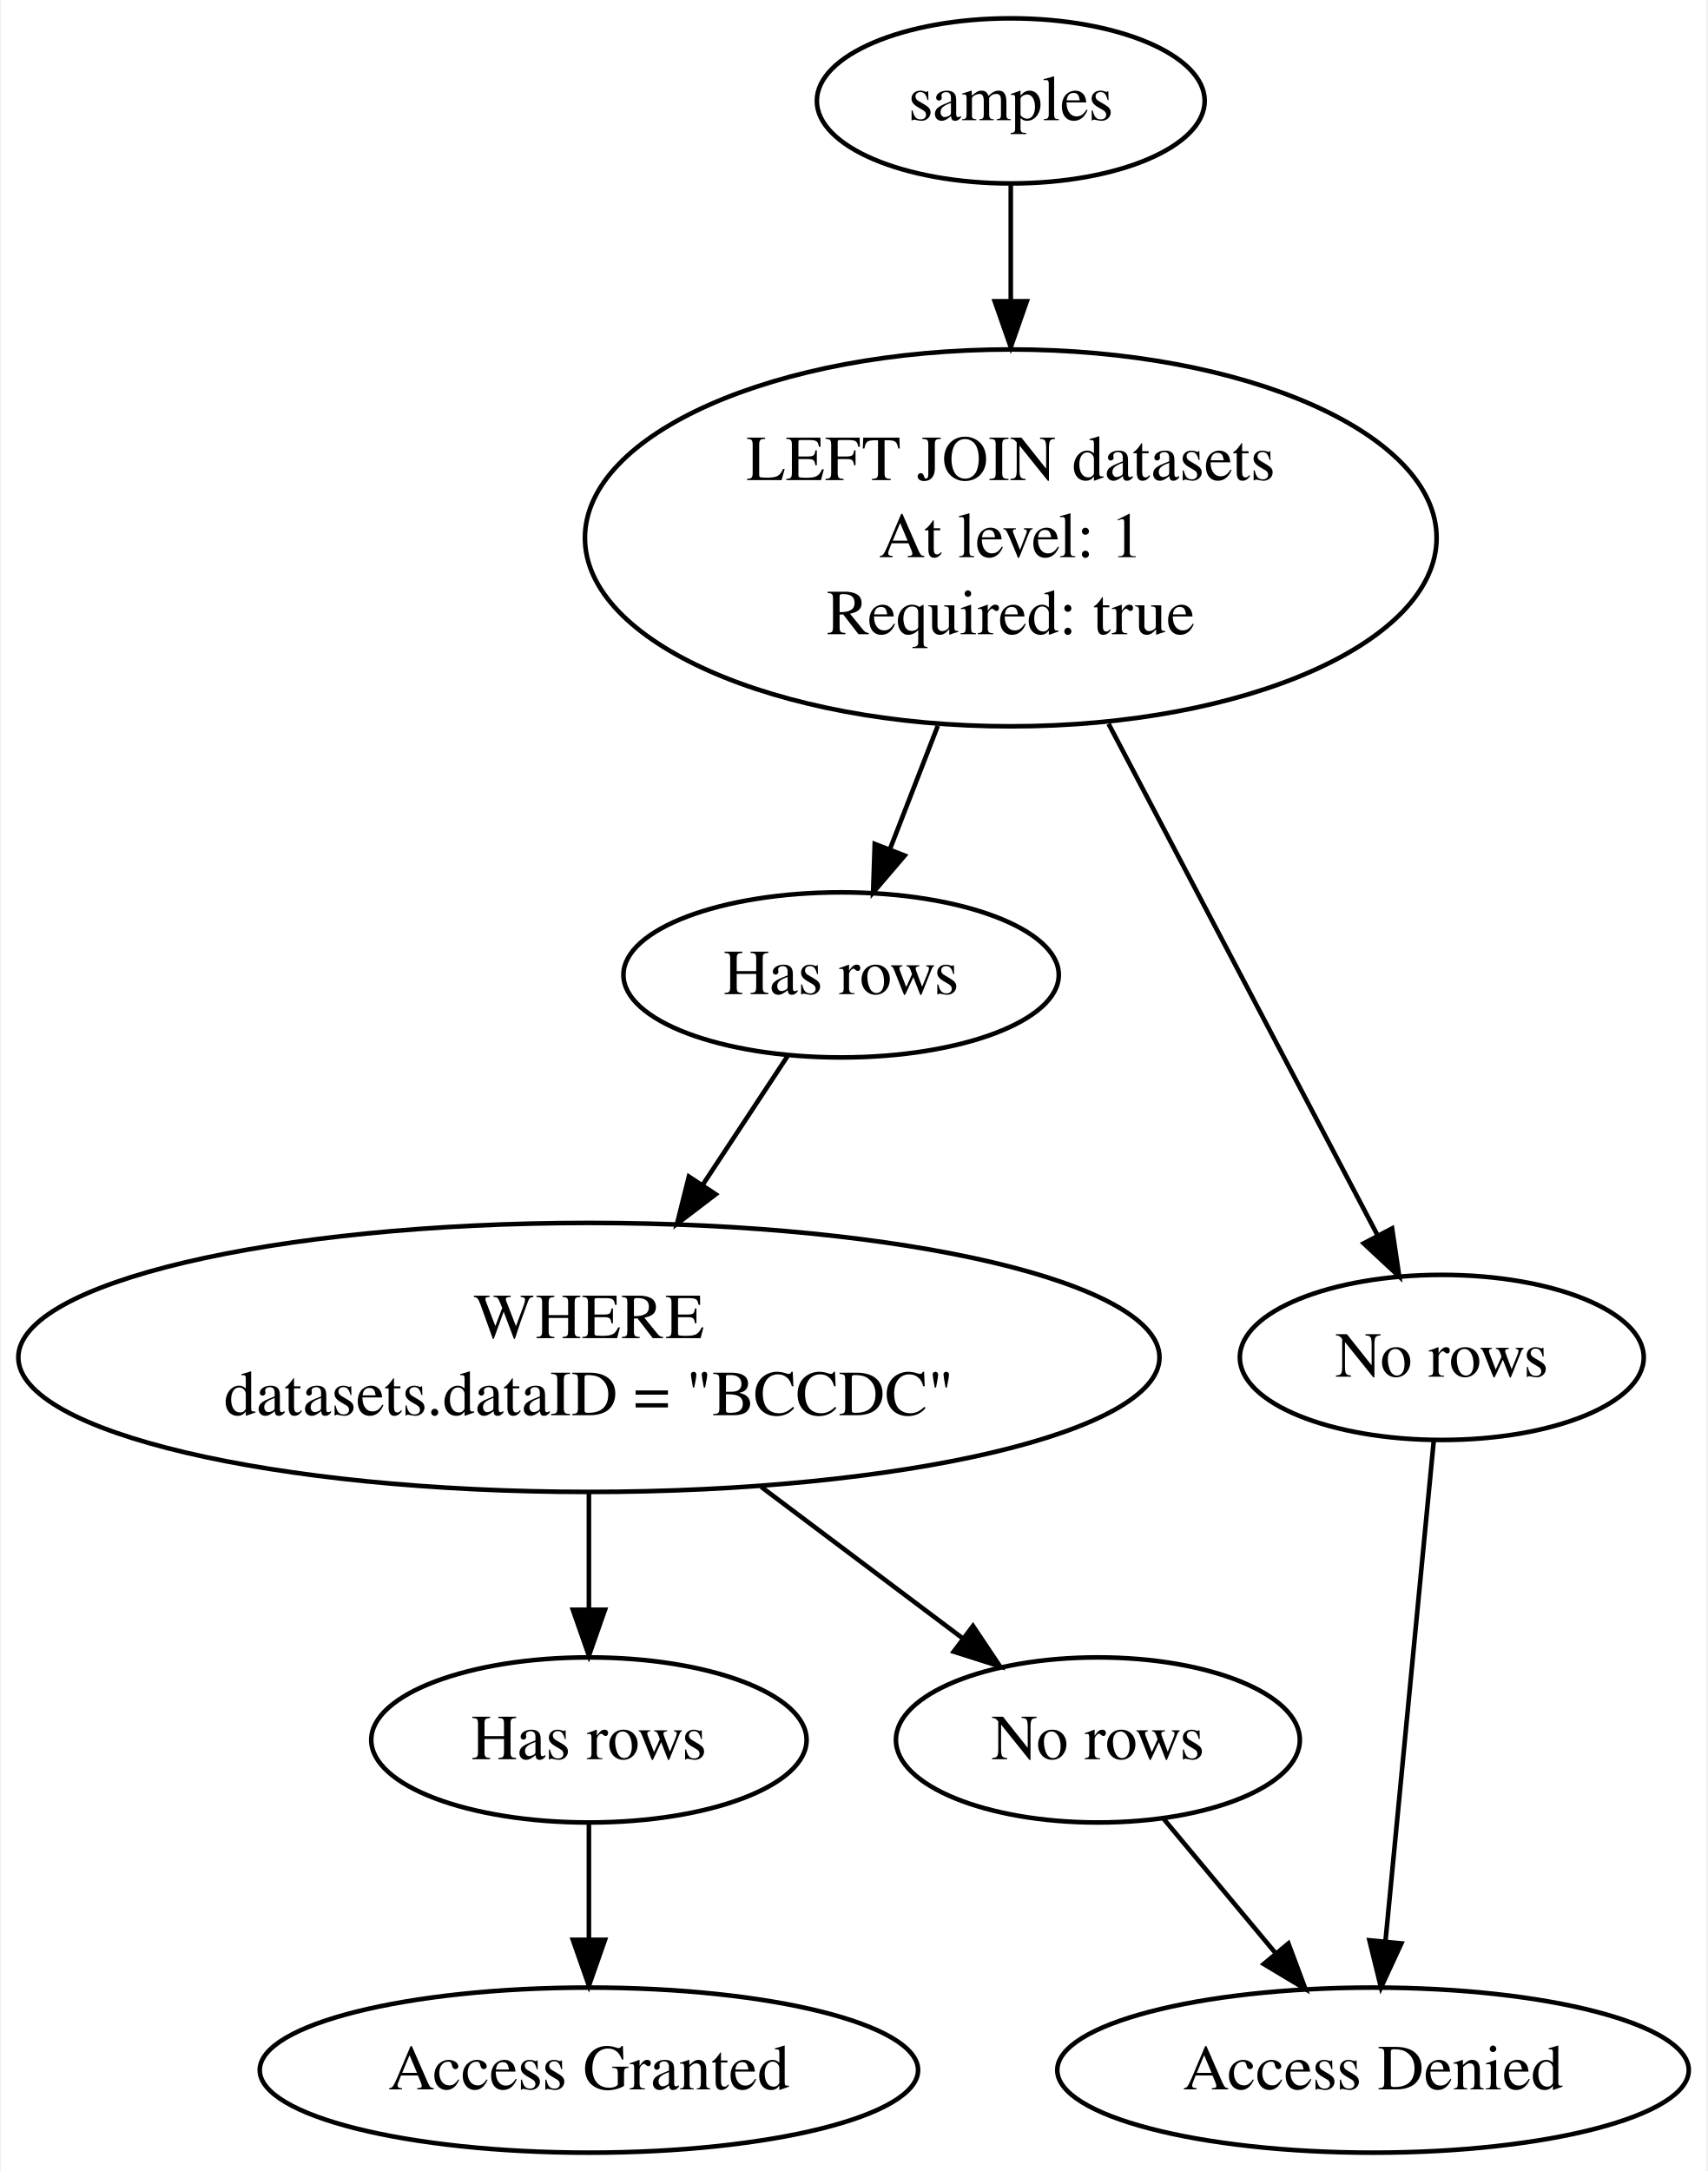
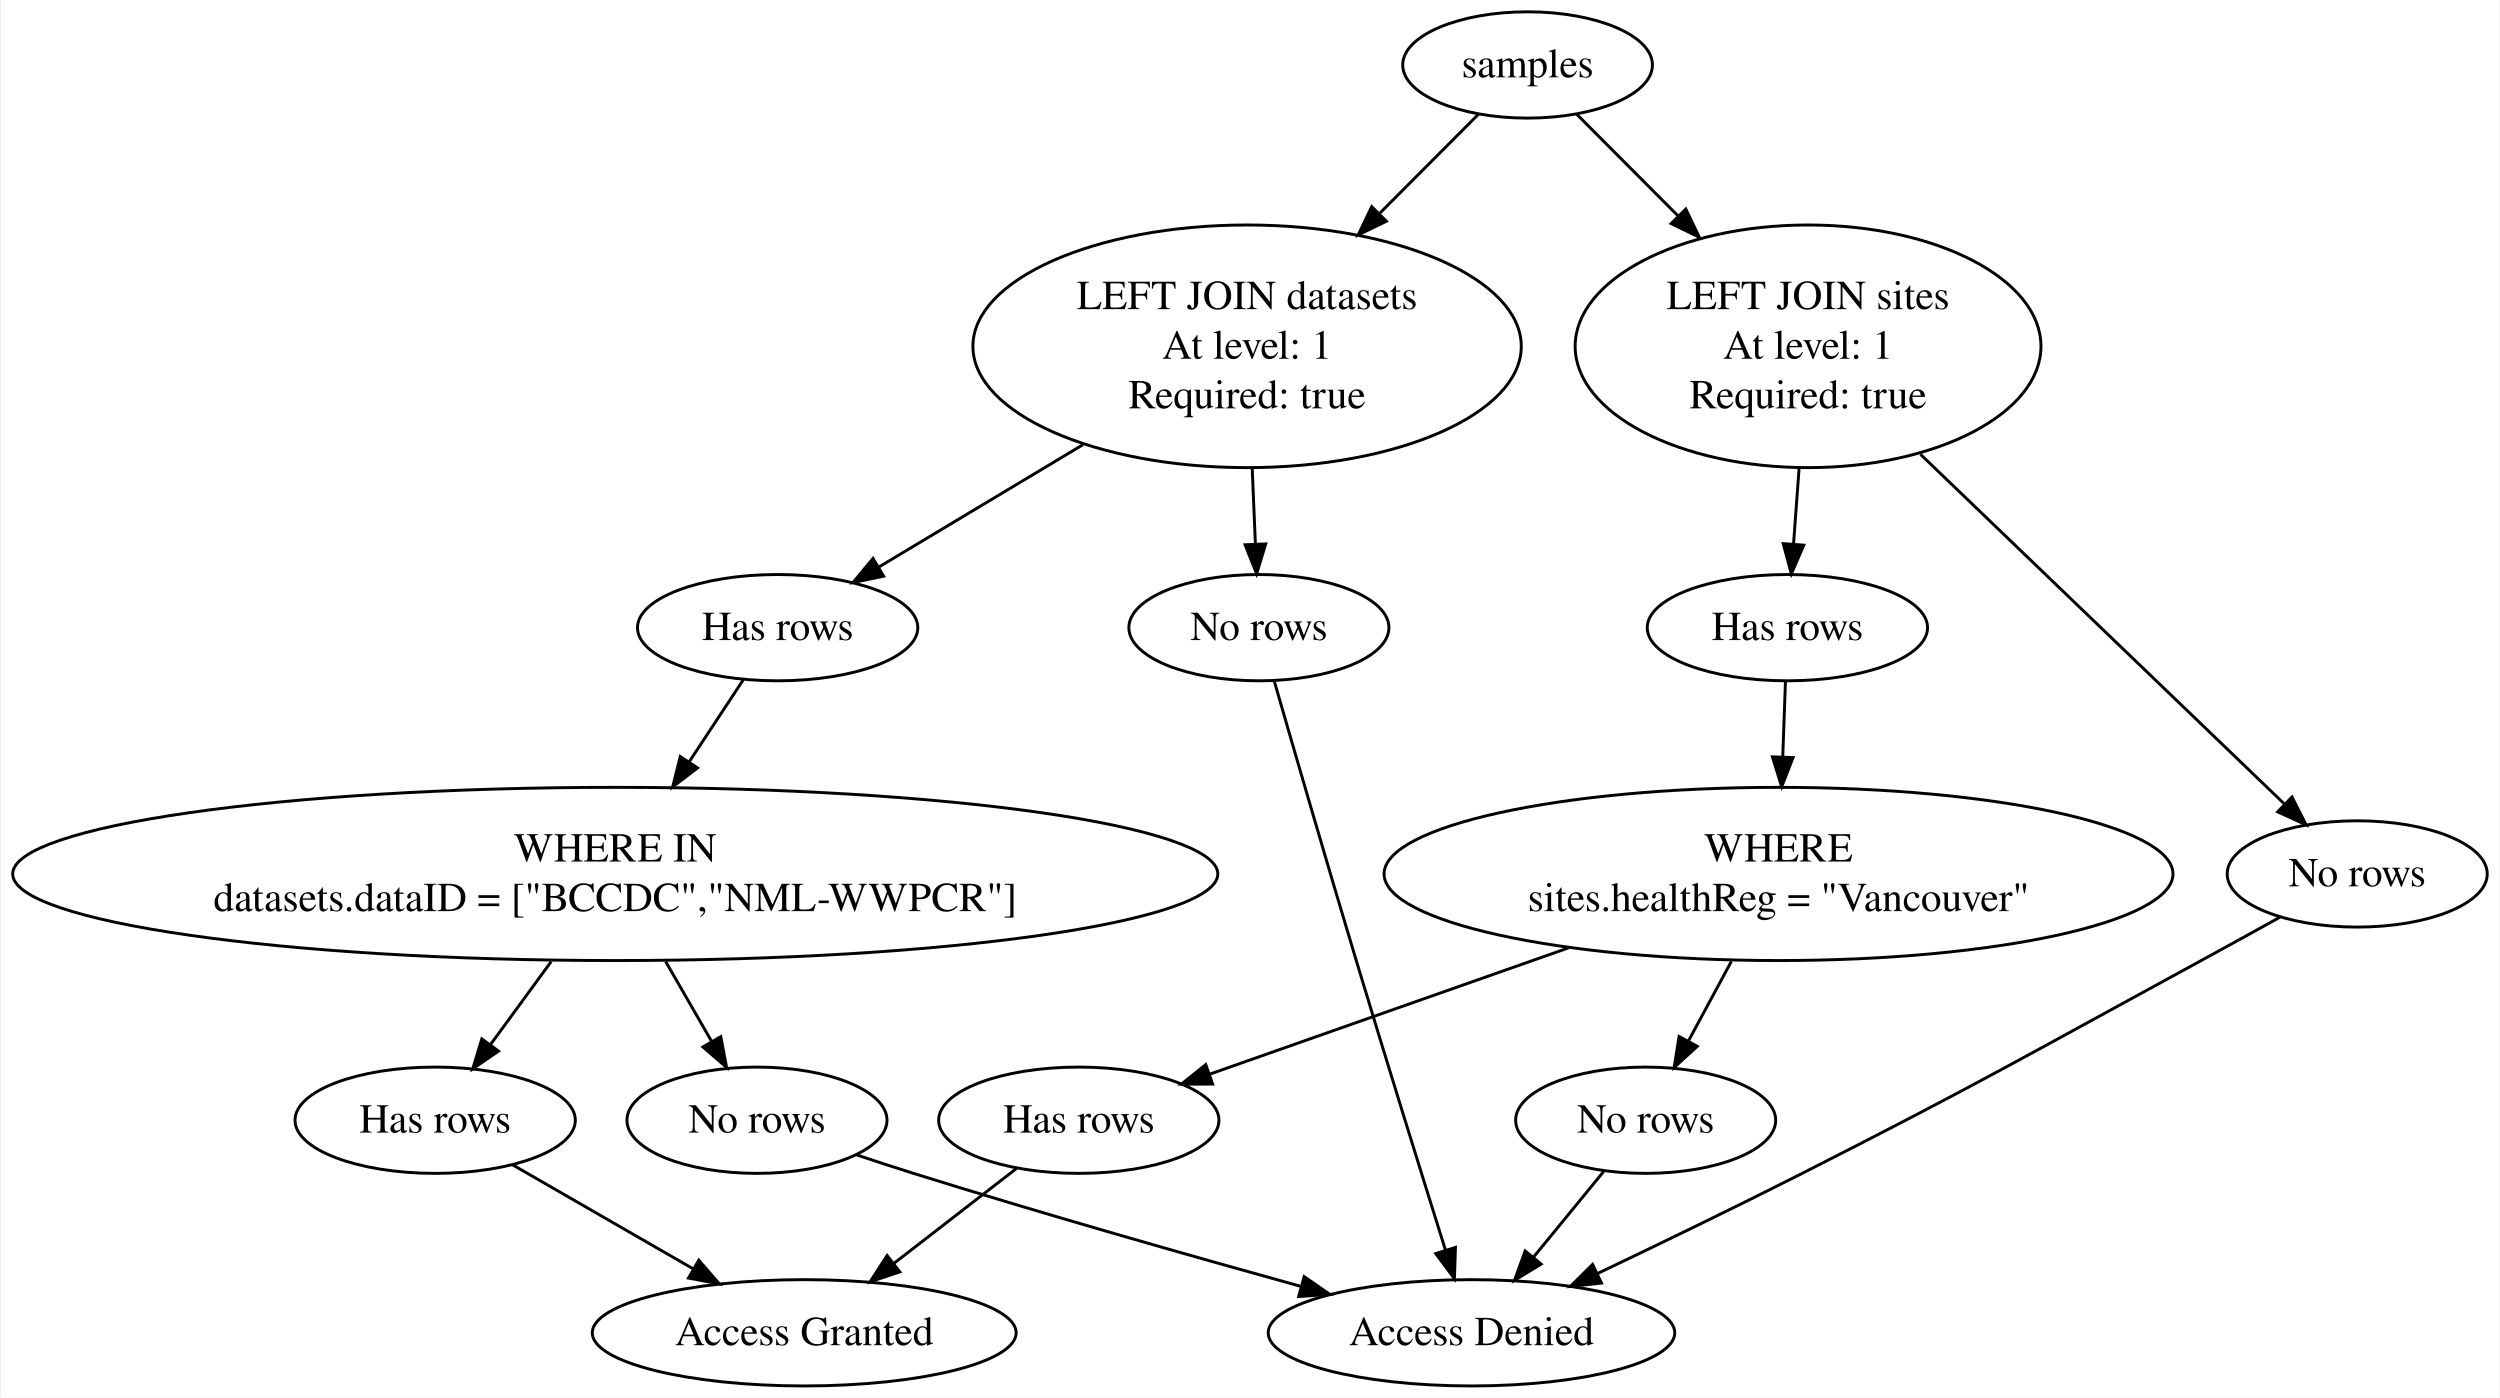
- <svg xmlns="http://www.w3.org/2000/svg" width="372pt" height="473pt" viewBox="0.00 0.00 371.90 473.42">
+ <svg xmlns="http://www.w3.org/2000/svg" width="846pt" height="473pt" viewBox="0.00 0.00 846.06 473.42">
  <g id="graph0" class="graph" transform="scale(1 1) rotate(0) translate(4 469.4214)">
-     <polygon fill="#ffffff" stroke="transparent" points="-4,4 -4,-469.421 367.896,-469.421 367.896,4 -4,4" />
+     <polygon fill="#ffffff" stroke="transparent" points="-4,4 -4,-469.421 842.065,-469.421 842.065,4 -4,4" />
    <g id="node1" class="node">
-       <ellipse fill="none" stroke="#000000" cx="216.217" cy="-447.421" rx="42.291" ry="18" />
-       <text text-anchor="middle" x="216.217" y="-443.221" font-family="Times,serif" font-size="14.00" fill="#000000">samples</text>
+       <ellipse fill="none" stroke="#000000" cx="513.044" cy="-447.421" rx="42.291" ry="18" />
+       <text text-anchor="middle" x="513.044" y="-443.221" font-family="Times,serif" font-size="14.00" fill="#000000">samples</text>
    </g>
    <g id="node2" class="node">
-       <ellipse fill="none" stroke="#000000" cx="216.217" cy="-352.126" rx="92.866" ry="41.091" />
-       <text text-anchor="middle" x="216.217" y="-364.726" font-family="Times,serif" font-size="14.00" fill="#000000">LEFT JOIN datasets</text>
-       <text text-anchor="middle" x="216.217" y="-347.926" font-family="Times,serif" font-size="14.00" fill="#000000">At level: 1</text>
-       <text text-anchor="middle" x="216.217" y="-331.126" font-family="Times,serif" font-size="14.00" fill="#000000">Required: true</text>
+       <ellipse fill="none" stroke="#000000" cx="608.044" cy="-352.126" rx="78.888" ry="41.091" />
+       <text text-anchor="middle" x="608.044" y="-364.726" font-family="Times,serif" font-size="14.00" fill="#000000">LEFT JOIN sites</text>
+       <text text-anchor="middle" x="608.044" y="-347.926" font-family="Times,serif" font-size="14.00" fill="#000000">At level: 1</text>
+       <text text-anchor="middle" x="608.044" y="-331.126" font-family="Times,serif" font-size="14.00" fill="#000000">Required: true</text>
    </g>
    <g id="edge1" class="edge">
-       <path fill="none" stroke="#000000" d="M216.217,-429.048C216.217,-421.738 216.217,-412.929 216.217,-403.92" />
-       <polygon fill="#000000" stroke="#000000" points="219.718,-403.733 216.217,-393.733 212.718,-403.733 219.718,-403.733" />
+       <path fill="none" stroke="#000000" d="M529.592,-430.822C539.191,-421.194 551.776,-408.569 564.048,-396.259" />
+       <polygon fill="#000000" stroke="#000000" points="566.631,-398.625 571.213,-389.072 561.674,-393.683 566.631,-398.625" />
+     </g>
+     <g id="node10" class="node">
+       <ellipse fill="none" stroke="#000000" cx="418.044" cy="-352.126" rx="92.866" ry="41.091" />
+       <text text-anchor="middle" x="418.044" y="-364.726" font-family="Times,serif" font-size="14.00" fill="#000000">LEFT JOIN datasets</text>
+       <text text-anchor="middle" x="418.044" y="-347.926" font-family="Times,serif" font-size="14.00" fill="#000000">At level: 1</text>
+       <text text-anchor="middle" x="418.044" y="-331.126" font-family="Times,serif" font-size="14.00" fill="#000000">Required: true</text>
+     </g>
+     <g id="edge10" class="edge">
+       <path fill="none" stroke="#000000" d="M496.496,-430.822C487.163,-421.46 475.007,-409.266 463.06,-397.282" />
+       <polygon fill="#000000" stroke="#000000" points="465.215,-394.486 455.676,-389.875 460.257,-399.428 465.215,-394.486" />
    </g>
    <g id="node3" class="node">
-       <ellipse fill="none" stroke="#000000" cx="179.217" cy="-256.831" rx="47.47" ry="18" />
-       <text text-anchor="middle" x="179.217" y="-252.631" font-family="Times,serif" font-size="14.00" fill="#000000">Has rows</text>
+       <ellipse fill="none" stroke="#000000" cx="601.044" cy="-256.831" rx="47.47" ry="18" />
+       <text text-anchor="middle" x="601.044" y="-252.631" font-family="Times,serif" font-size="14.00" fill="#000000">Has rows</text>
    </g>
    <g id="edge2" class="edge">
-       <path fill="none" stroke="#000000" d="M200.311,-311.16C196.764,-302.023 193.086,-292.551 189.815,-284.126" />
-       <polygon fill="#000000" stroke="#000000" points="193.075,-282.853 186.193,-274.798 186.55,-285.386 193.075,-282.853" />
+       <path fill="none" stroke="#000000" d="M604.994,-310.606C604.366,-302.054 603.718,-293.235 603.133,-285.274" />
+       <polygon fill="#000000" stroke="#000000" points="606.606,-284.774 602.383,-275.057 599.625,-285.287 606.606,-284.774" />
    </g>
    <g id="node9" class="node">
-       <ellipse fill="none" stroke="#000000" cx="310.217" cy="-173.416" rx="44.041" ry="18" />
-       <text text-anchor="middle" x="310.217" y="-169.216" font-family="Times,serif" font-size="14.00" fill="#000000">No rows</text>
+       <ellipse fill="none" stroke="#000000" cx="794.044" cy="-173.416" rx="44.041" ry="18" />
+       <text text-anchor="middle" x="794.044" y="-169.216" font-family="Times,serif" font-size="14.00" fill="#000000">No rows</text>
    </g>
    <g id="edge8" class="edge">
-       <path fill="none" stroke="#000000" d="M237.548,-311.574C255.535,-277.377 280.757,-229.424 296.264,-199.943" />
-       <polygon fill="#000000" stroke="#000000" points="299.379,-201.54 300.936,-191.061 293.183,-198.282 299.379,-201.54" />
+       <path fill="none" stroke="#000000" d="M646.133,-315.53C682.973,-280.134 737.724,-227.529 769.249,-197.239" />
+       <polygon fill="#000000" stroke="#000000" points="771.953,-199.495 776.739,-190.043 767.103,-194.447 771.953,-199.495" />
    </g>
    <g id="node4" class="node">
-       <ellipse fill="none" stroke="#000000" cx="124.217" cy="-173.416" rx="124.435" ry="29.331" />
-       <text text-anchor="middle" x="124.217" y="-177.616" font-family="Times,serif" font-size="14.00" fill="#000000">WHERE</text>
-       <text text-anchor="middle" x="124.217" y="-160.816" font-family="Times,serif" font-size="14.00" fill="#000000">datasets.dataID = "BCCDC"</text>
+       <ellipse fill="none" stroke="#000000" cx="598.044" cy="-173.416" rx="133.607" ry="29.331" />
+       <text text-anchor="middle" x="598.044" y="-177.616" font-family="Times,serif" font-size="14.00" fill="#000000">WHERE</text>
+       <text text-anchor="middle" x="598.044" y="-160.816" font-family="Times,serif" font-size="14.00" fill="#000000">sites.healthReg = "Vancouver"</text>
    </g>
    <g id="edge3" class="edge">
-       <path fill="none" stroke="#000000" d="M167.553,-239.141C162.139,-230.929 155.482,-220.834 149.026,-211.041" />
-       <polygon fill="#000000" stroke="#000000" points="151.866,-208.99 143.439,-202.568 146.022,-212.844 151.866,-208.99" />
+       <path fill="none" stroke="#000000" d="M600.393,-238.731C600.12,-231.142 599.791,-221.997 599.467,-212.986" />
+       <polygon fill="#000000" stroke="#000000" points="602.964,-212.827 599.106,-202.959 595.968,-213.078 602.964,-212.827" />
    </g>
    <g id="node5" class="node">
-       <ellipse fill="none" stroke="#000000" cx="124.217" cy="-90" rx="47.47" ry="18" />
-       <text text-anchor="middle" x="124.217" y="-85.8" font-family="Times,serif" font-size="14.00" fill="#000000">Has rows</text>
+       <ellipse fill="none" stroke="#000000" cx="361.044" cy="-90" rx="47.47" ry="18" />
+       <text text-anchor="middle" x="361.044" y="-85.8" font-family="Times,serif" font-size="14.00" fill="#000000">Has rows</text>
    </g>
    <g id="edge4" class="edge">
-       <path fill="none" stroke="#000000" d="M124.217,-143.772C124.217,-135.566 124.217,-126.68 124.217,-118.539" />
-       <polygon fill="#000000" stroke="#000000" points="127.718,-118.386 124.217,-108.387 120.718,-118.387 127.718,-118.386" />
+       <path fill="none" stroke="#000000" d="M526.936,-148.388C487.473,-134.499 439.615,-117.654 405.463,-105.634" />
+       <polygon fill="#000000" stroke="#000000" points="406.366,-102.242 395.772,-102.223 404.042,-108.844 406.366,-102.242" />
    </g>
    <g id="node7" class="node">
-       <ellipse fill="none" stroke="#000000" cx="235.217" cy="-90" rx="44.041" ry="18" />
-       <text text-anchor="middle" x="235.217" y="-85.8" font-family="Times,serif" font-size="14.00" fill="#000000">No rows</text>
+       <ellipse fill="none" stroke="#000000" cx="553.044" cy="-90" rx="44.041" ry="18" />
+       <text text-anchor="middle" x="553.044" y="-85.8" font-family="Times,serif" font-size="14.00" fill="#000000">No rows</text>
    </g>
    <g id="edge6" class="edge">
-       <path fill="none" stroke="#000000" d="M161.797,-145.175C176.172,-134.372 192.345,-122.219 205.844,-112.074" />
-       <polygon fill="#000000" stroke="#000000" points="207.973,-114.852 213.865,-106.046 203.768,-109.256 207.973,-114.852" />
+       <path fill="none" stroke="#000000" d="M582.052,-143.772C577.303,-134.968 572.13,-125.379 567.485,-116.77" />
+       <polygon fill="#000000" stroke="#000000" points="570.526,-115.034 562.698,-107.895 564.365,-118.358 570.526,-115.034" />
    </g>
    <g id="node6" class="node">
-       <ellipse fill="none" stroke="#000000" cx="124.217" cy="-18" rx="71.787" ry="18" />
-       <text text-anchor="middle" x="124.217" y="-13.8" font-family="Times,serif" font-size="14.00" fill="#000000">Access Granted</text>
+       <ellipse fill="none" stroke="#000000" cx="268.044" cy="-18" rx="71.787" ry="18" />
+       <text text-anchor="middle" x="268.044" y="-13.8" font-family="Times,serif" font-size="14.00" fill="#000000">Access Granted</text>
    </g>
    <g id="edge5" class="edge">
-       <path fill="none" stroke="#000000" d="M124.217,-71.831C124.217,-64.131 124.217,-54.974 124.217,-46.417" />
-       <polygon fill="#000000" stroke="#000000" points="127.718,-46.413 124.217,-36.413 120.718,-46.413 127.718,-46.413" />
+       <path fill="none" stroke="#000000" d="M339.941,-73.662C327.692,-64.179 312.051,-52.07 298.488,-41.57" />
+       <polygon fill="#000000" stroke="#000000" points="300.41,-38.632 290.361,-35.277 296.125,-44.167 300.41,-38.632" />
    </g>
    <g id="node8" class="node">
-       <ellipse fill="none" stroke="#000000" cx="295.217" cy="-18" rx="68.858" ry="18" />
-       <text text-anchor="middle" x="295.217" y="-13.8" font-family="Times,serif" font-size="14.00" fill="#000000">Access Denied</text>
+       <ellipse fill="none" stroke="#000000" cx="494.044" cy="-18" rx="68.858" ry="18" />
+       <text text-anchor="middle" x="494.044" y="-13.8" font-family="Times,serif" font-size="14.00" fill="#000000">Access Denied</text>
    </g>
    <g id="edge7" class="edge">
-       <path fill="none" stroke="#000000" d="M249.437,-72.937C256.746,-64.165 265.804,-53.297 273.928,-43.548" />
-       <polygon fill="#000000" stroke="#000000" points="276.761,-45.615 280.474,-35.692 271.383,-41.134 276.761,-45.615" />
+       <path fill="none" stroke="#000000" d="M538.762,-72.571C531.621,-63.857 522.843,-53.144 514.96,-43.524" />
+       <polygon fill="#000000" stroke="#000000" points="517.65,-41.285 508.605,-35.769 512.236,-45.722 517.65,-41.285" />
    </g>
    <g id="edge9" class="edge">
-       <path fill="none" stroke="#000000" d="M308.467,-155.283C305.871,-128.378 300.976,-77.659 297.917,-45.971" />
-       <polygon fill="#000000" stroke="#000000" points="301.401,-45.634 296.956,-36.017 294.433,-46.307 301.401,-45.634" />
+       <path fill="none" stroke="#000000" d="M767.943,-158.816C759.388,-154.061 749.826,-148.778 741.044,-144 681.314,-111.499 666.683,-102.772 606.044,-72 583.341,-60.479 557.786,-48.112 536.825,-38.125" />
+       <polygon fill="#000000" stroke="#000000" points="538.078,-34.845 527.544,-33.715 535.074,-41.168 538.078,-34.845" />
+     </g>
+     <g id="node11" class="node">
+       <ellipse fill="none" stroke="#000000" cx="259.044" cy="-256.831" rx="47.47" ry="18" />
+       <text text-anchor="middle" x="259.044" y="-252.631" font-family="Times,serif" font-size="14.00" fill="#000000">Has rows</text>
+     </g>
+     <g id="edge11" class="edge">
+       <path fill="none" stroke="#000000" d="M362.433,-318.797C339.447,-305.02 313.522,-289.482 293.383,-277.412" />
+       <polygon fill="#000000" stroke="#000000" points="294.945,-274.268 284.568,-272.129 291.346,-280.272 294.945,-274.268" />
+     </g>
+     <g id="node15" class="node">
+       <ellipse fill="none" stroke="#000000" cx="422.044" cy="-256.831" rx="44.041" ry="18" />
+       <text text-anchor="middle" x="422.044" y="-252.631" font-family="Times,serif" font-size="14.00" fill="#000000">No rows</text>
+     </g>
+     <g id="edge17" class="edge">
+       <path fill="none" stroke="#000000" d="M419.787,-310.606C420.146,-302.054 420.516,-293.235 420.85,-285.274" />
+       <polygon fill="#000000" stroke="#000000" points="424.356,-285.195 421.279,-275.057 417.363,-284.902 424.356,-285.195" />
+     </g>
+     <g id="node12" class="node">
+       <ellipse fill="none" stroke="#000000" cx="204.044" cy="-173.416" rx="204.088" ry="29.331" />
+       <text text-anchor="middle" x="204.044" y="-177.616" font-family="Times,serif" font-size="14.00" fill="#000000">WHERE IN</text>
+       <text text-anchor="middle" x="204.044" y="-160.816" font-family="Times,serif" font-size="14.00" fill="#000000">datasets.dataID = ["BCCDC","NML-WWPCR"]</text>
+     </g>
+     <g id="edge12" class="edge">
+       <path fill="none" stroke="#000000" d="M247.38,-239.141C242.014,-231.003 235.429,-221.016 229.027,-211.306" />
+       <polygon fill="#000000" stroke="#000000" points="231.91,-209.32 223.483,-202.898 226.066,-213.173 231.91,-209.32" />
+     </g>
+     <g id="node13" class="node">
+       <ellipse fill="none" stroke="#000000" cx="143.044" cy="-90" rx="47.47" ry="18" />
+       <text text-anchor="middle" x="143.044" y="-85.8" font-family="Times,serif" font-size="14.00" fill="#000000">Has rows</text>
+     </g>
+     <g id="edge13" class="edge">
+       <path fill="none" stroke="#000000" d="M182.366,-143.772C175.619,-134.545 168.241,-124.457 161.718,-115.536" />
+       <polygon fill="#000000" stroke="#000000" points="164.502,-113.413 155.774,-107.407 158.851,-117.545 164.502,-113.413" />
+     </g>
+     <g id="node14" class="node">
+       <ellipse fill="none" stroke="#000000" cx="252.044" cy="-90" rx="44.041" ry="18" />
+       <text text-anchor="middle" x="252.044" y="-85.8" font-family="Times,serif" font-size="14.00" fill="#000000">No rows</text>
+     </g>
+     <g id="edge15" class="edge">
+       <path fill="none" stroke="#000000" d="M221.102,-143.772C226.168,-134.968 231.685,-125.379 236.64,-116.77" />
+       <polygon fill="#000000" stroke="#000000" points="239.793,-118.308 241.747,-107.895 233.726,-114.817 239.793,-118.308" />
+     </g>
+     <g id="edge14" class="edge">
+       <path fill="none" stroke="#000000" d="M169.248,-74.906C187.004,-64.679 210.74,-51.007 230.496,-39.628" />
+       <polygon fill="#000000" stroke="#000000" points="232.339,-42.605 239.257,-34.581 228.845,-36.539 232.339,-42.605" />
+     </g>
+     <g id="edge16" class="edge">
+       <path fill="none" stroke="#000000" d="M285.608,-78.324C292.041,-76.165 298.737,-73.971 305.044,-72 348.848,-58.313 398.787,-44.104 436.327,-33.699" />
+       <polygon fill="#000000" stroke="#000000" points="437.373,-37.041 446.08,-31.003 435.509,-30.294 437.373,-37.041" />
+     </g>
+     <g id="edge18" class="edge">
+       <path fill="none" stroke="#000000" d="M427.216,-238.827C433.641,-216.536 444.986,-177.419 455.044,-144 465.195,-110.274 477.226,-71.591 485.214,-46.082" />
+       <polygon fill="#000000" stroke="#000000" points="488.618,-46.925 488.27,-36.335 481.939,-44.83 488.618,-46.925" />
    </g>
  </g>
</svg>
